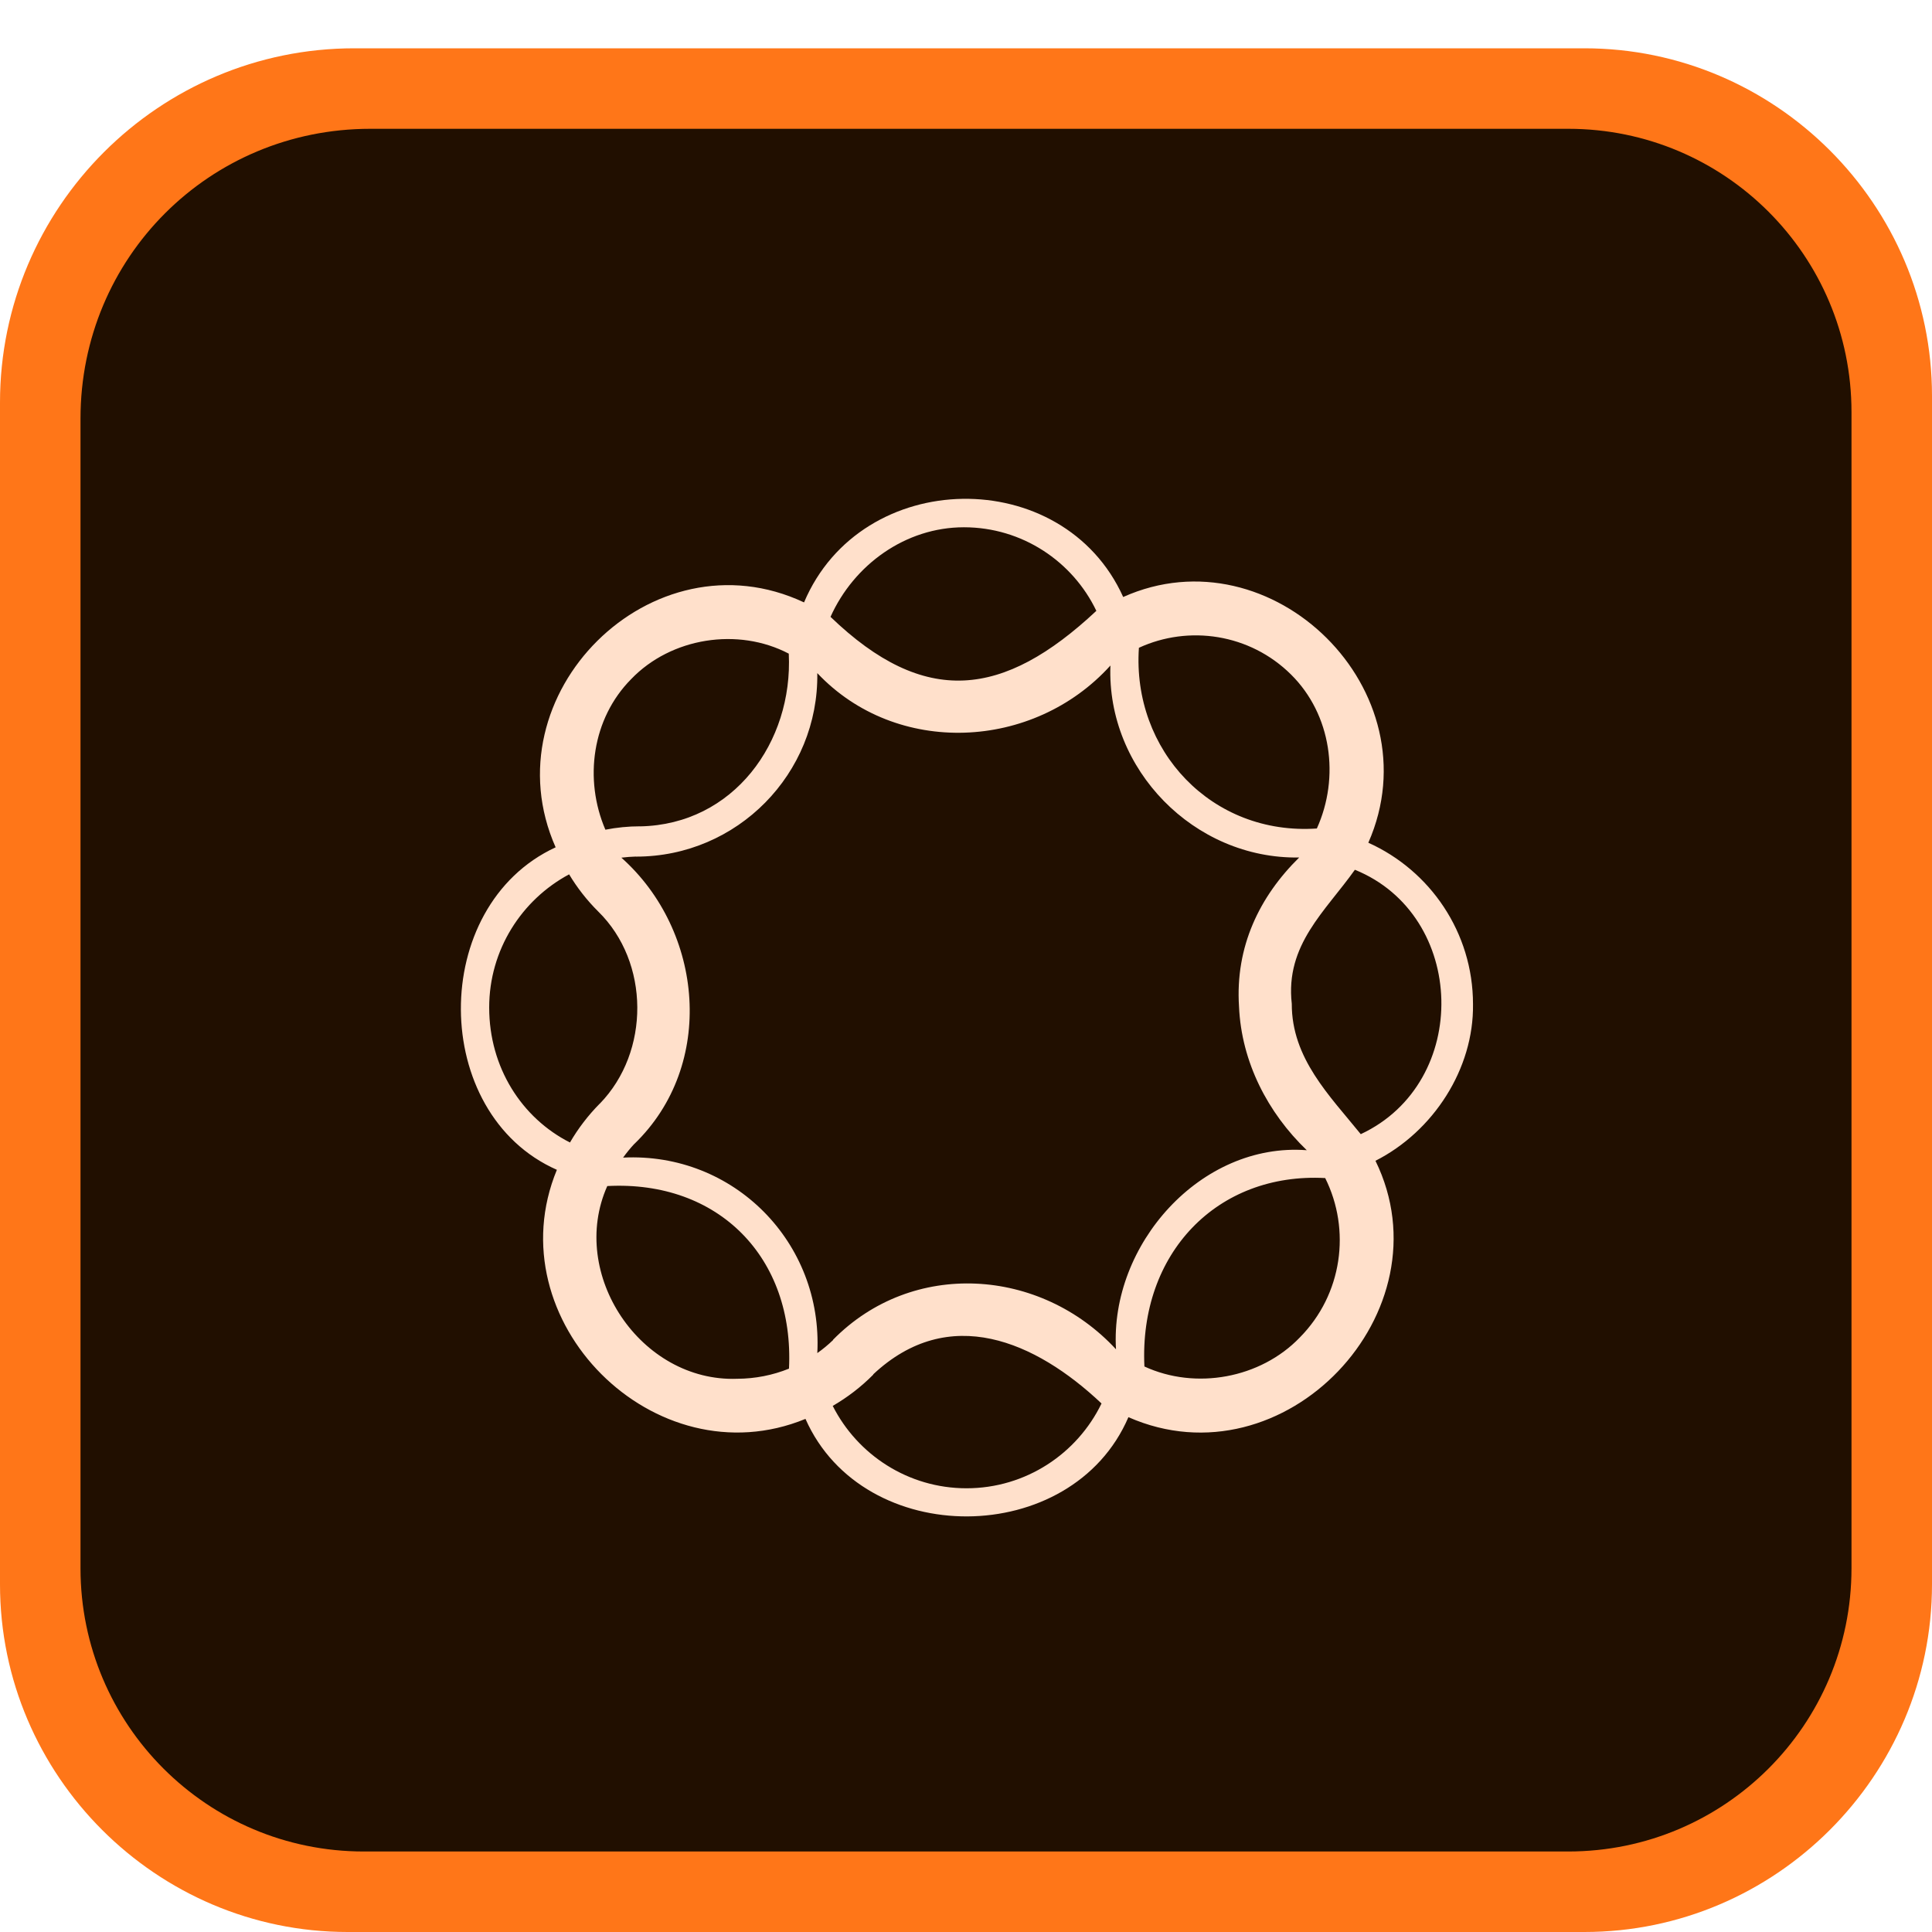
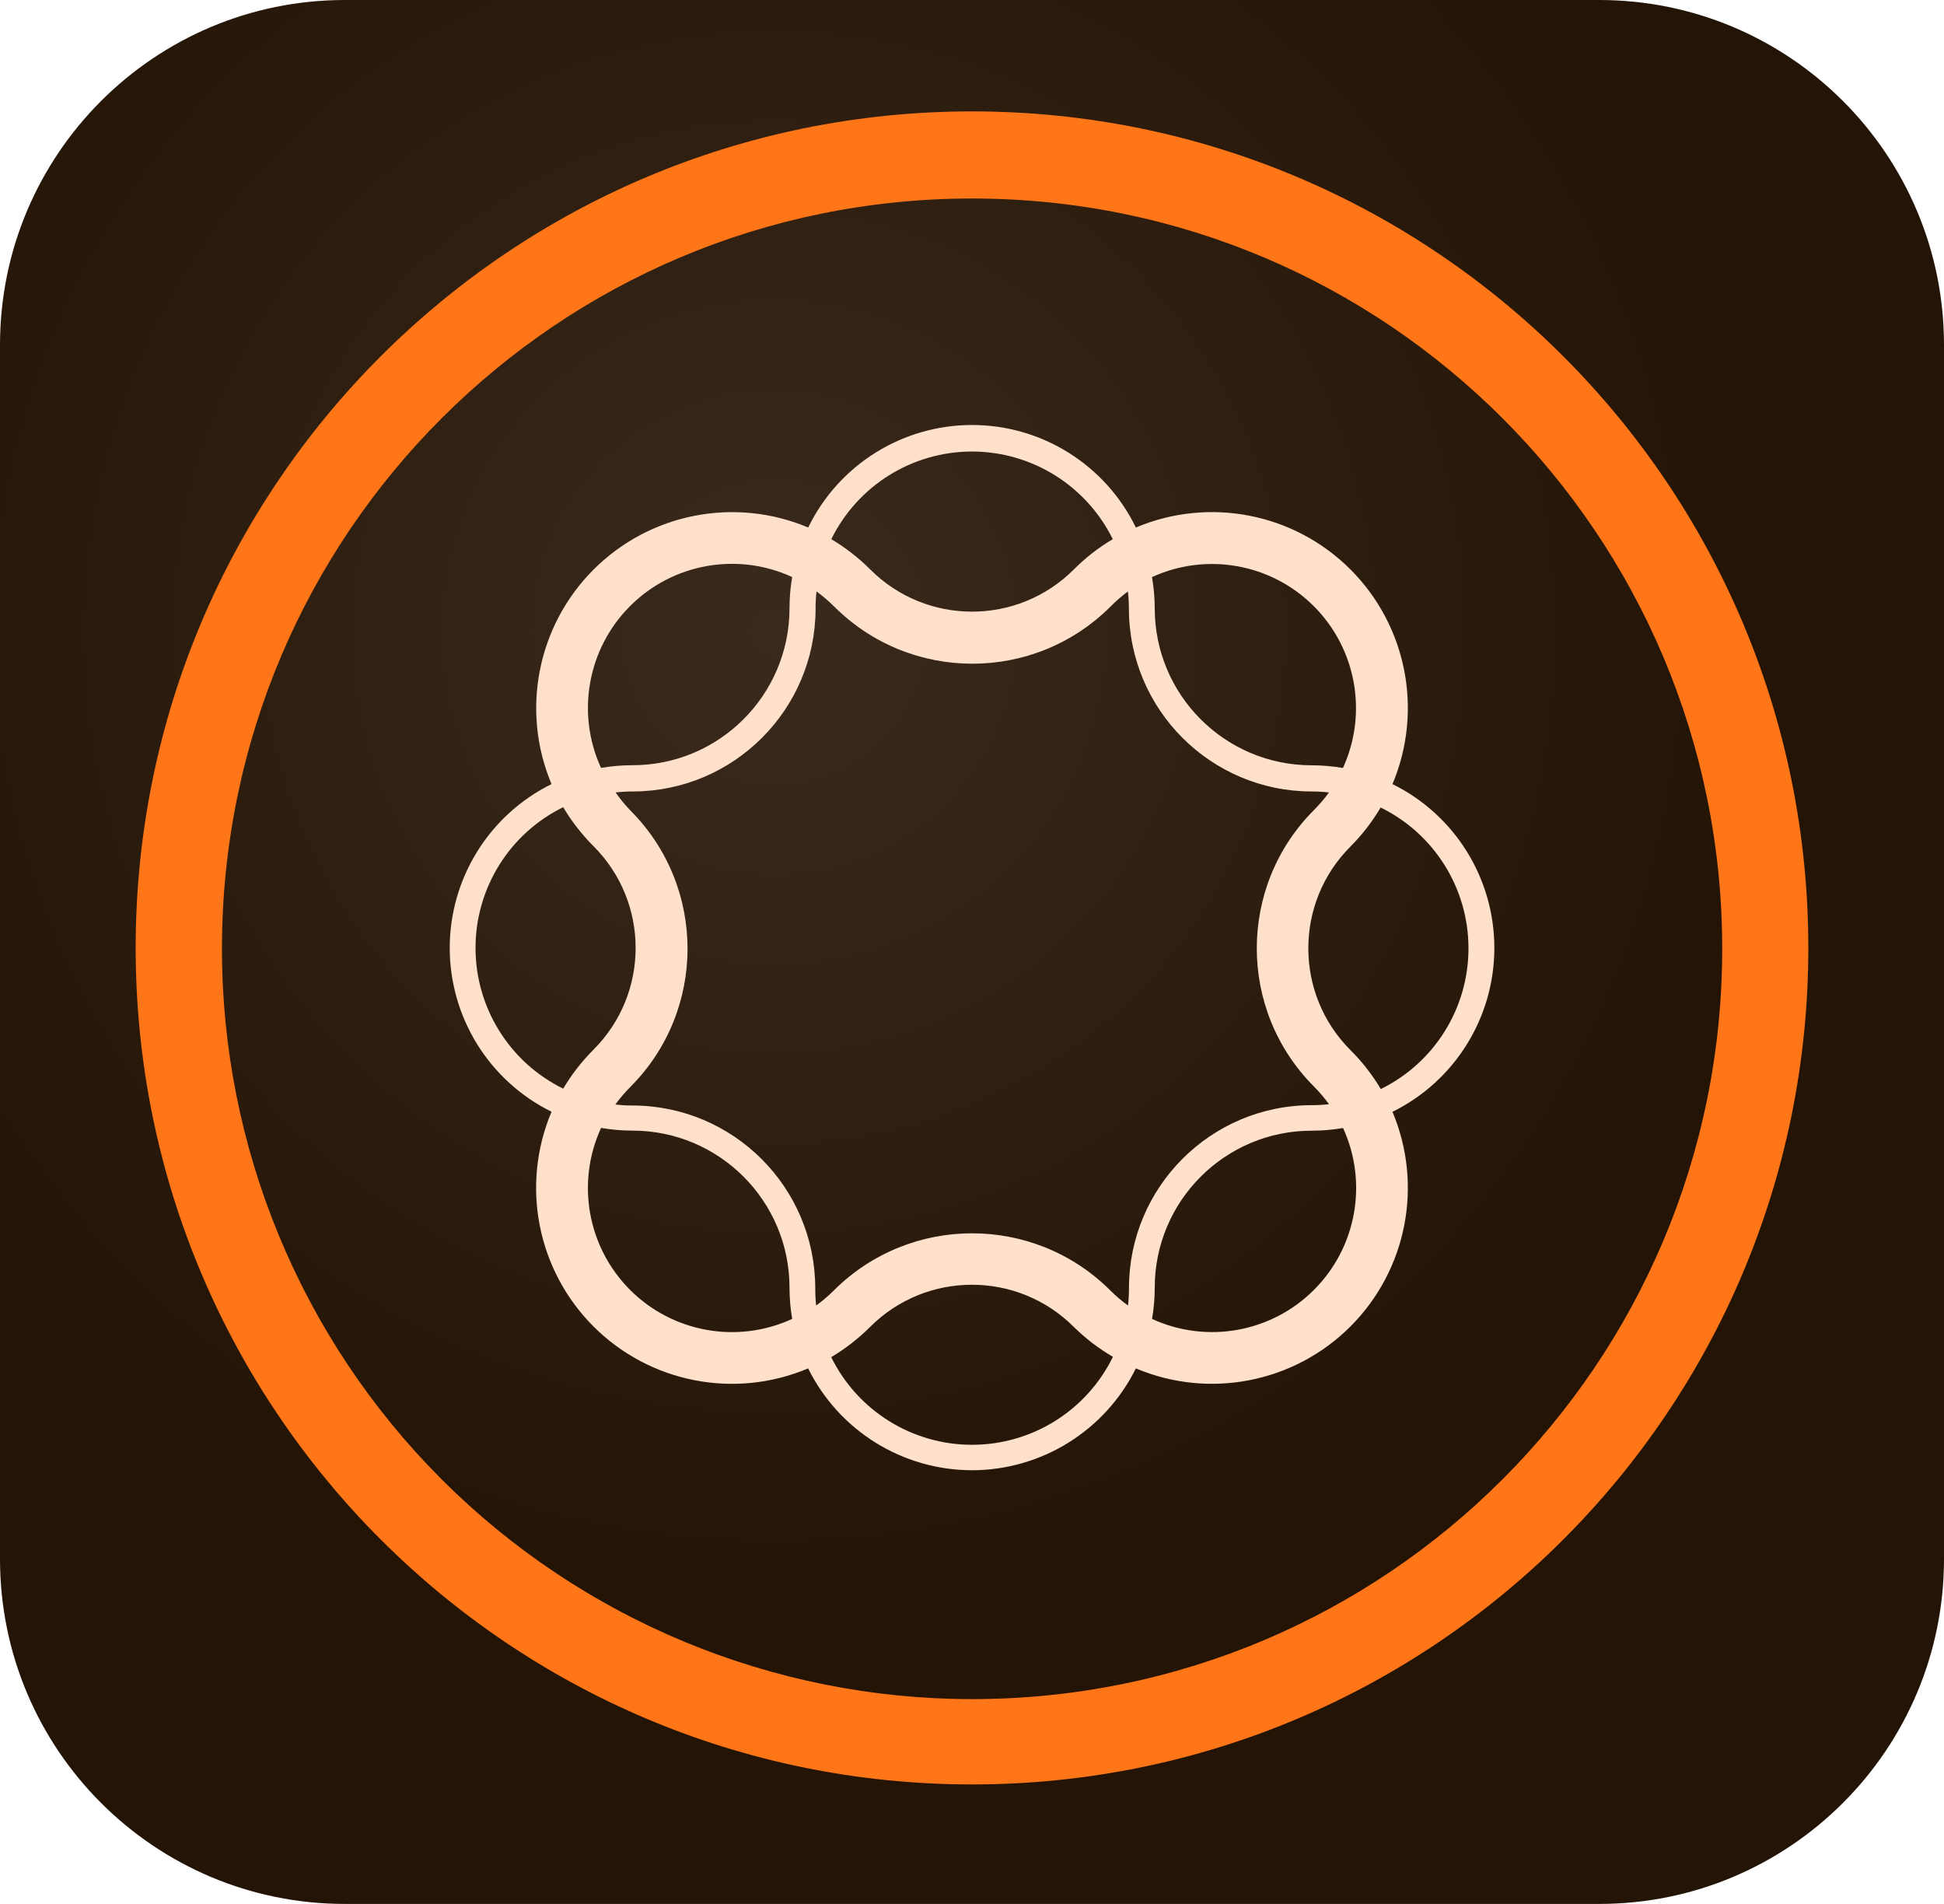
- <svg xmlns="http://www.w3.org/2000/svg" enable-background="new 0 0 512 512" version="1" viewBox="0 0 512 512">
-   <path fill="#FF7618" d="M93.867,12.8h326.016C470.547,12.8,512,54.253,512,104.918v314.965C512,470.547,470.547,512,419.883,512    H92.118C41.453,512,0,470.547,0,419.882V106.667C0,54.933,42.134,12.8,93.867,12.8" />
-   <path fill="#210F00" d="M98.133,34.133h317.482c41.45,0,75.051,33.601,75.051,75.051v306.431c0,41.45-33.602,75.051-75.051,75.051    H96.384c-41.45,0-75.051-33.601-75.051-75.051V110.933C21.333,68.267,55.466,34.133,98.133,34.133" />
-   <path fill="#FFE0CB" d="M390.361,266.121c0-19.035-11.407-35.446-27.738-42.788c17.704-40.233-25.561-82.774-64.966-65.121   c-15.889-35.289-69.36-34.566-84.578,1.431c-40.333-18.937-83.756,24.446-65.83,64.904c-33.713,15.591-33.355,70.599,0.329,85.465   c-16.493,39.928,25.938,82.421,65.882,66.01c15.341,34.684,70.616,34.377,85.582-0.455c41.356,18.195,85.021-28.001,65.472-67.946   C379.872,299.833,390.605,283.23,390.361,266.121z M342.13,178.749c10.739,10.635,12.988,27.247,6.848,40.811   c-27.848,1.902-49.003-20.703-47.156-47.89C315.029,165.588,331.207,167.932,342.13,178.749z M328.352,266.746   c0.636,14.712,7.641,28.176,17.957,38.072c-28.145-2.13-52.203,25.067-50.559,52.758c-19.993-21.633-53.954-23.931-75.001-2.508   l0.043,0.046c-1.323,1.268-2.726,2.425-4.195,3.47c1.517-29.278-22.116-53.271-51.471-51.806c0.913-1.266,1.903-2.486,2.984-3.644   l0.011,0.011c21.642-20.906,18.344-56.448-3.449-75.853c1.27-0.159,2.557-0.26,3.86-0.297v0.017   c26.876,0.027,48.468-22.005,48.058-48.63c20.943,22.201,57.279,20.561,77.683-2.011c-1.027,27.49,22.161,51.332,50.025,50.875   C333.789,237.579,327.319,250.877,328.352,266.746z M255.446,139.733c15.454,0,28.83,9.06,35.099,22.147   c-24.629,23.047-45.469,25.63-70.451,1.591C226.31,149.619,239.995,139.733,255.446,139.733z M167.263,179.974   c10.577-11.019,28.317-13.804,41.771-6.749c1.148,23.463-14.633,45.278-39.376,45.772v-0.017c-3.156,0-6.238,0.315-9.225,0.898   C154.697,206.521,156.905,190.434,167.263,179.974z M129.639,267c0-15.259,8.589-28.54,21.181-35.29   c2.121,3.53,4.692,6.848,7.719,9.852c13.701,13.424,13.766,37.189,0.415,50.918l-0.011-0.011c-3.1,3.13-5.738,6.594-7.897,10.304   C138.248,296.29,129.639,282.867,129.639,267z M195.375,365.39c-25.589,0.936-44.836-27.753-34.44-51.074   c29.533-1.555,49.603,19.012,48.155,48.389C204.79,364.444,200.154,365.366,195.375,365.39z M256.135,394.409   c-15.471,0-28.895-8.894-35.455-21.832c3.893-2.252,7.516-5.025,10.766-8.307l-0.043-0.046   c20.111-18.857,43.048-8.774,60.514,7.712C285.483,385.224,271.861,394.409,256.135,394.409z M344.442,354.467   c-10.419,10.824-27.592,13.939-41.162,7.666c-1.431-29.979,19.294-51.466,47.91-49.935   C358.022,325.892,355.794,343.004,344.442,354.467z M360.617,300.565c-8.274-10.23-18.318-20.079-18.282-34.546   c-1.771-15.666,8.898-24.479,16.723-35.521C388.735,242.527,389.963,286.843,360.617,300.565z" />
+ <svg xmlns="http://www.w3.org/2000/svg" viewBox="0 0 240 235">
+   <defs>
+     <style>.a{fill:url(#a);}.b{fill:#ff7618;}.b,.c{fill-rule:evenodd;}.c{fill:#ffe0cb;}</style>
+     <radialGradient id="a" cx="350.92" cy="-19.1" r="143.79" gradientTransform="matrix(1.09, 0, 0, -1.09, -286.91, 57.22)" gradientUnits="userSpaceOnUse">
+       <stop offset="0" stop-color="#3a2a1d" />
+       <stop offset="0.77" stop-color="#241405" />
+     </radialGradient>
+   </defs>
+   <rect class="a" width="240" height="235" rx="42.58" />
+   <path class="b" d="M16.75,117A103.25,103.25,0,1,0,120,13.75,103.25,103.25,0,0,0,16.75,117Zm10.65,0A92.61,92.61,0,1,1,120,209.72,92.61,92.61,0,0,1,27.4,117h0Z" />
+   <path class="c" d="M120,55.73a19.4,19.4,0,0,1,17.38,10.82,23.89,23.89,0,0,0-4.81,3.74,17.77,17.77,0,0,1-25.13,0,24.55,24.55,0,0,0-4.81-3.74A19.38,19.38,0,0,1,120,55.73ZM139.25,73a19,19,0,0,1,.12,2.13,22.59,22.59,0,0,0,22.57,22.56,19,19,0,0,1,2.13.12,18.09,18.09,0,0,1-1.84,2.16,24.15,24.15,0,0,0,0,34.15,18.19,18.19,0,0,1,1.84,2.17,19,19,0,0,1-2.13.12A22.58,22.58,0,0,0,139.38,159a19.05,19.05,0,0,1-.12,2.14,18.27,18.27,0,0,1-2.17-1.85,24.18,24.18,0,0,0-34.16,0,18.27,18.27,0,0,1-2.17,1.85,19.17,19.17,0,0,1-.11-2.14,22.59,22.59,0,0,0-22.56-22.55,18.7,18.7,0,0,1-2.12-.12,18.09,18.09,0,0,1,1.84-2.16,24.15,24.15,0,0,0,0-34.15h0A18.17,18.17,0,0,1,76,97.81a19,19,0,0,1,2.13-.12,22.6,22.6,0,0,0,22.56-22.56,19,19,0,0,1,.11-2.13,18.27,18.27,0,0,1,2.17,1.85,24.15,24.15,0,0,0,34.15,0h0A18.17,18.17,0,0,1,139.25,73Zm31.22,26.68a19.35,19.35,0,0,1,0,34.74,24.22,24.22,0,0,0-3.75-4.81,17.77,17.77,0,0,1,0-25.12,24.25,24.25,0,0,0,3.75-4.86Zm-33.09,67.83a19.37,19.37,0,0,1-34.76,0,24.55,24.55,0,0,0,4.81-3.74,17.79,17.79,0,0,1,25.13,0,24.28,24.28,0,0,0,4.82,3.69ZM69.53,134.37a19.35,19.35,0,0,1,0-34.74,24.55,24.55,0,0,0,3.74,4.81,17.76,17.76,0,0,1,0,25.12h0A24.55,24.55,0,0,0,69.53,134.37ZM120,181.47a22.61,22.61,0,0,0,20.23-12.57,24.18,24.18,0,0,0,31.68-31.67,22.55,22.55,0,0,0,0-40.45,24.18,24.18,0,0,0-31.68-31.67,22.49,22.49,0,0,0-40.45,0A24.19,24.19,0,0,0,68.09,96.78a22.55,22.55,0,0,0,0,40.44A24.18,24.18,0,0,0,99.77,168.9,22.61,22.61,0,0,0,120,181.47Zm22.23-18.68a22.81,22.81,0,0,0,.33-3.87,19.38,19.38,0,0,1,19.37-19.36,22.92,22.92,0,0,0,3.88-.33,17.78,17.78,0,0,1-23.57,23.57Zm23.57-68a22.81,22.81,0,0,0-3.87-.33A19.38,19.38,0,0,1,142.56,75.1a22.82,22.82,0,0,0-.34-3.87A17.78,17.78,0,0,1,165.8,94.78Zm-68-23.57a22.92,22.92,0,0,0-.33,3.88,19.38,19.38,0,0,1-19.4,19.35,22.81,22.81,0,0,0-3.87.33A17.78,17.78,0,0,1,97.77,71.21Zm-23.57,68a22.81,22.81,0,0,0,3.87.33,19.39,19.39,0,0,1,19.37,19.36,22.92,22.92,0,0,0,.33,3.88,17.78,17.78,0,0,1-23.6-23.56Z" />
</svg>
